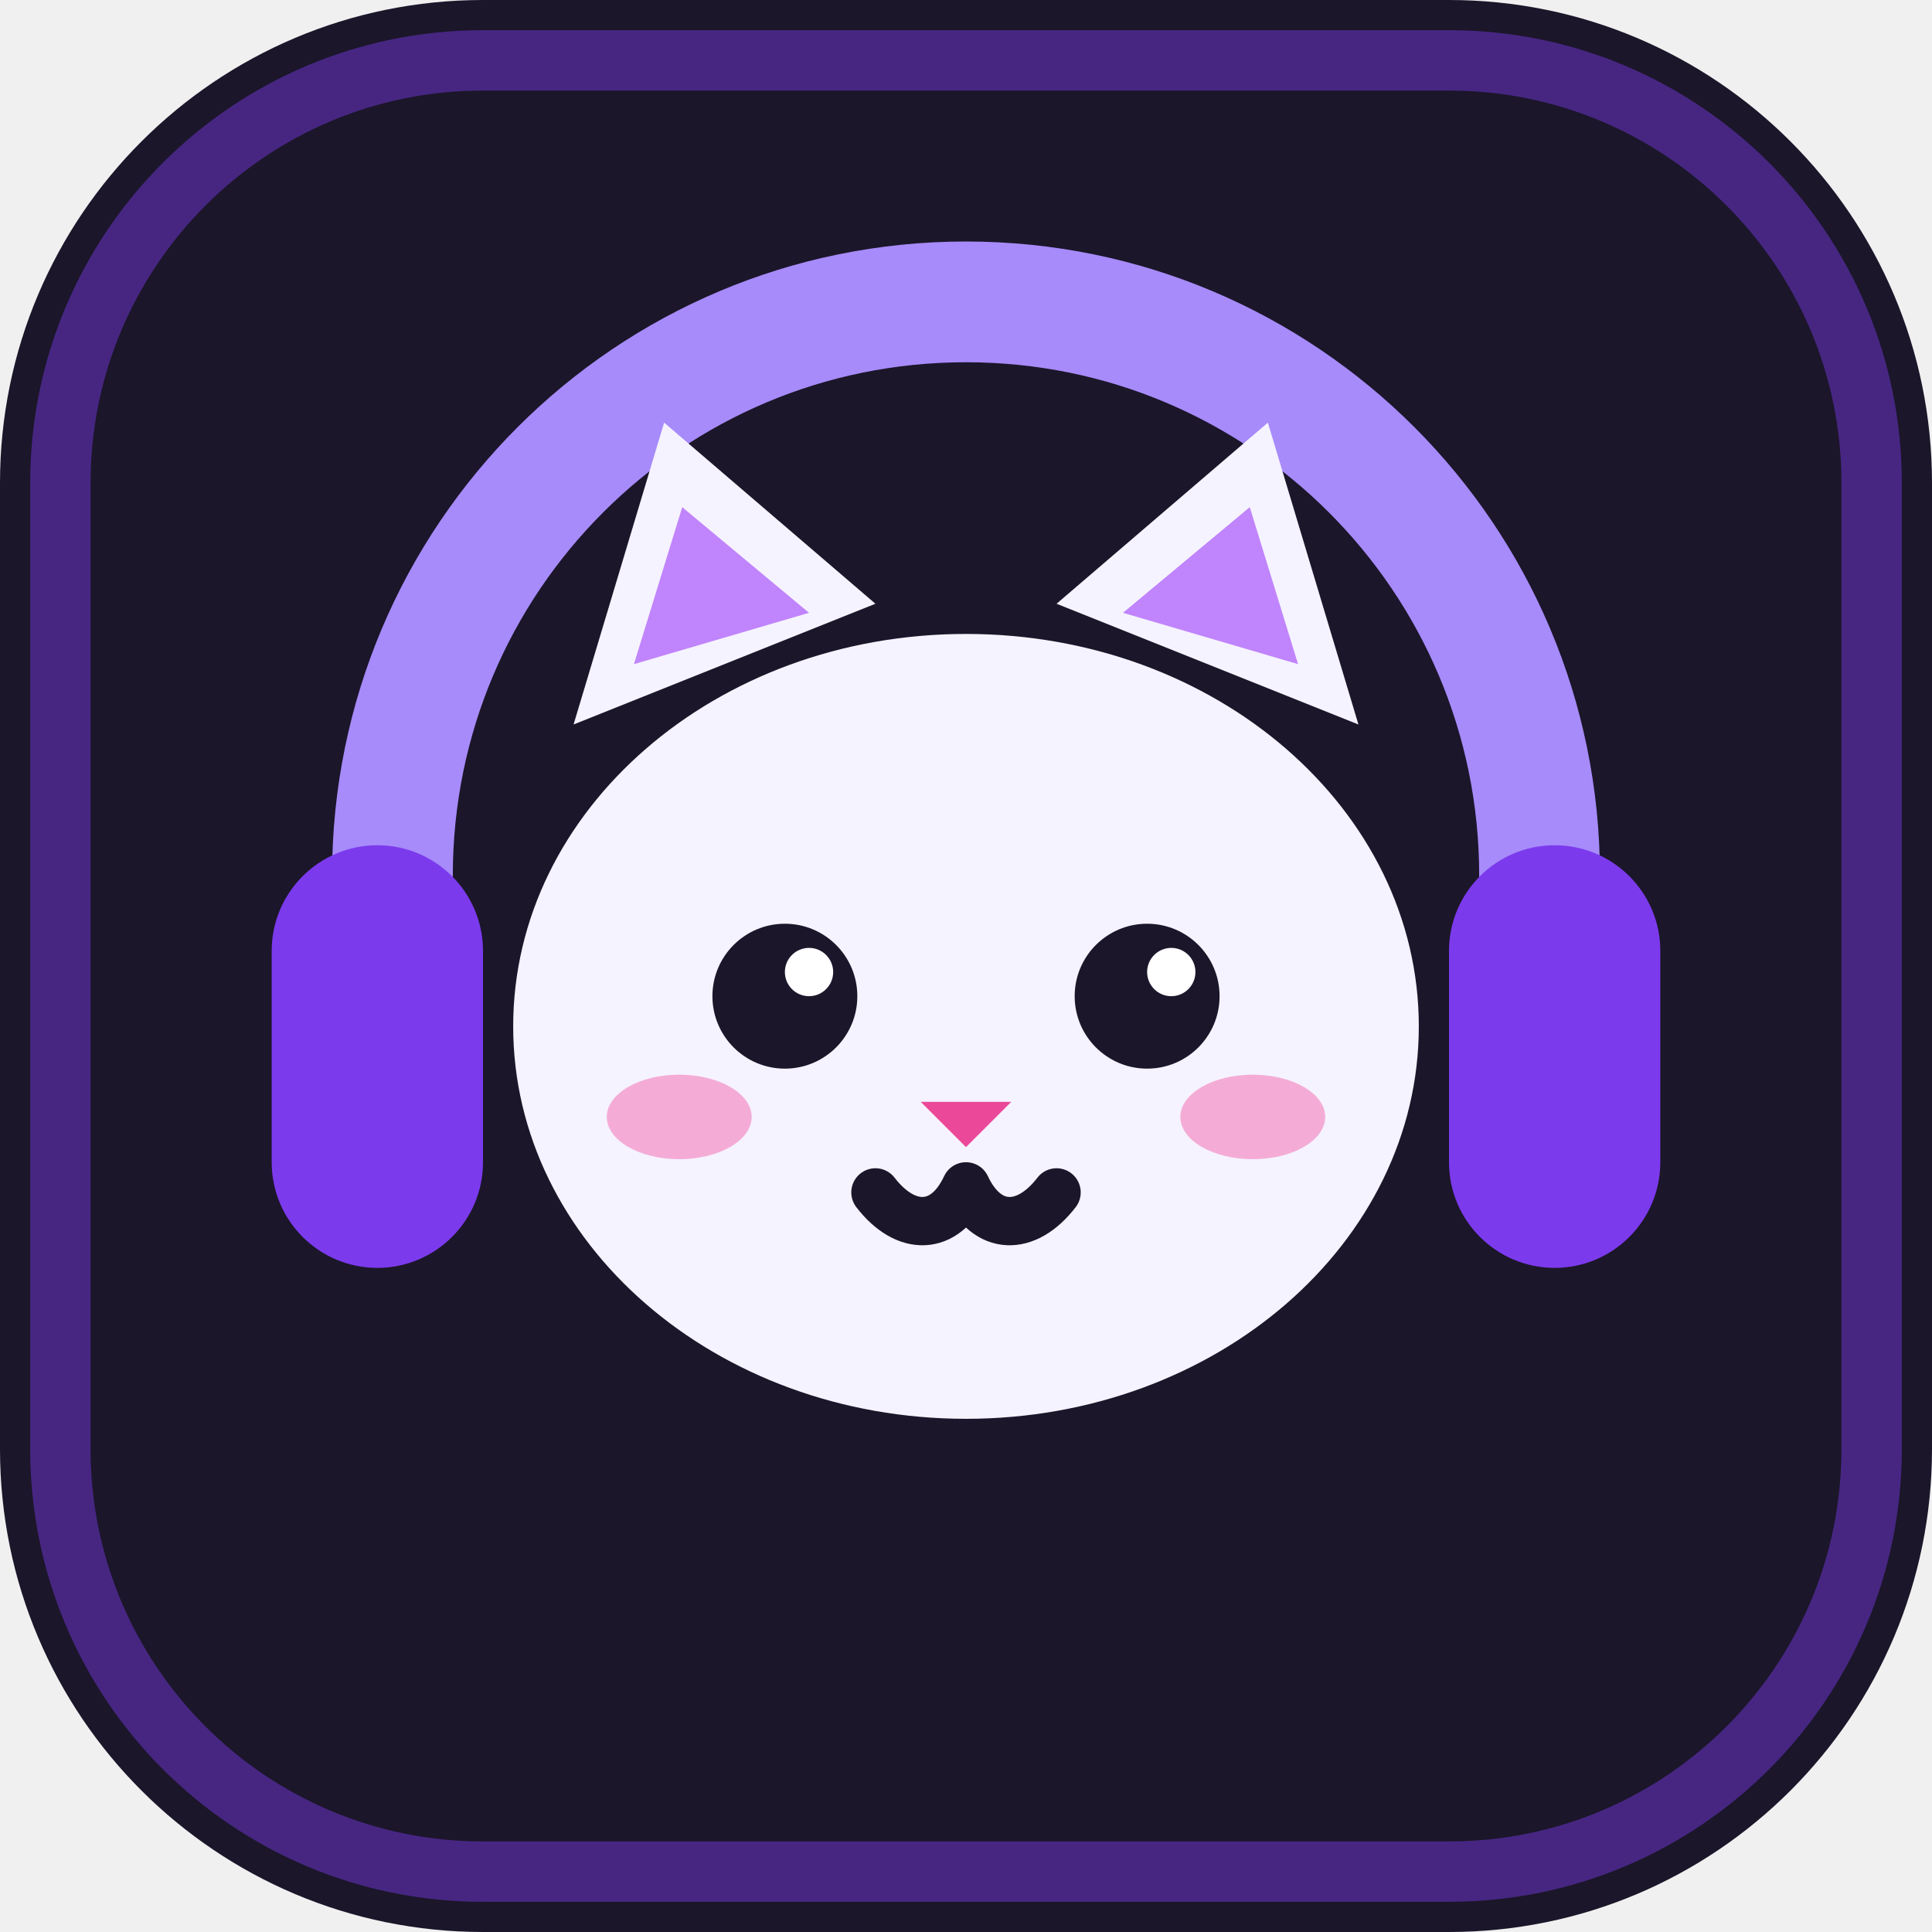
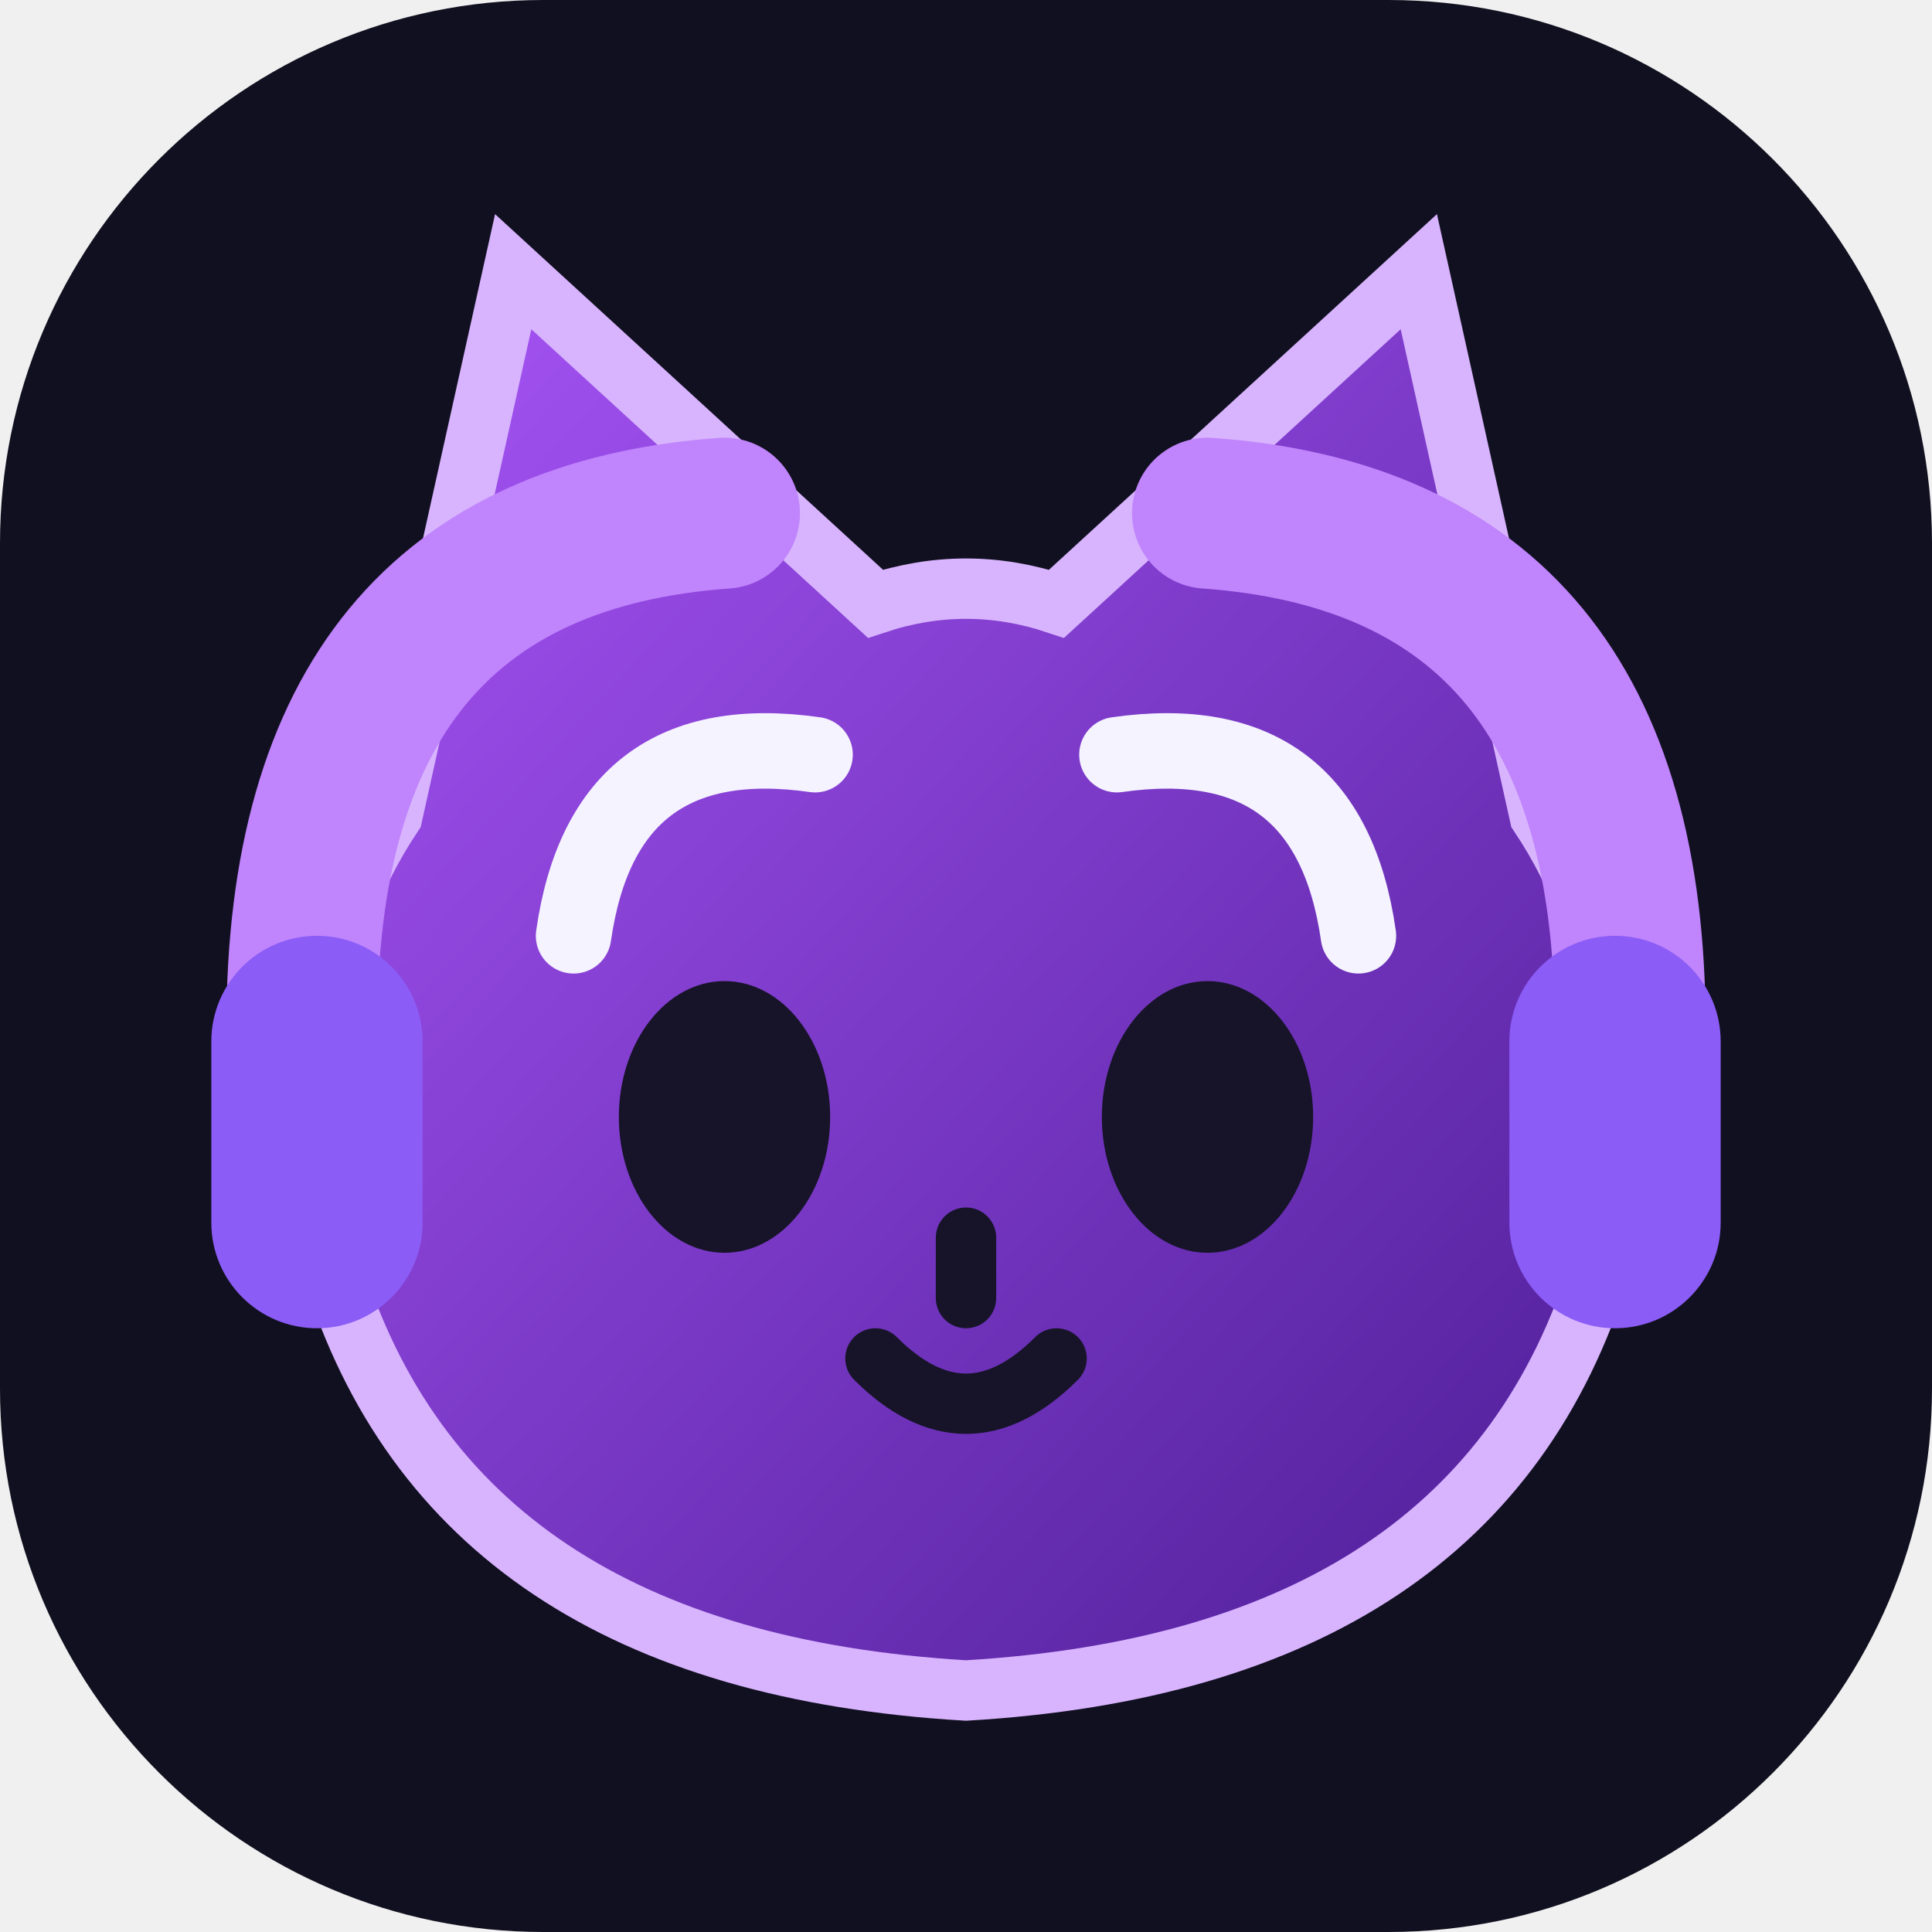
- <svg xmlns="http://www.w3.org/2000/svg" viewBox="0 0 64 64" fill="none">
-   <rect width="64" height="64" rx="16" fill="#1b162a" />
-   <rect x="2" y="2" width="60" height="60" rx="14" stroke="#7c3aed" stroke-opacity="0.45" stroke-width="2" />
-   <path d="M13 35V29C13 18.5 21.5 10 32 10C42.5 10 51 18.5 51 29V35" stroke="#a78bfa" stroke-width="4" stroke-linecap="round" />
-   <path d="M19 24L22 14L29 20Z" fill="#f5f3ff" />
-   <path d="M45 24L42 14L35 20Z" fill="#f5f3ff" />
-   <path d="M21 22L22.6 16.8L26.8 20.3Z" fill="#c084fc" />
-   <path d="M43 22L41.4 16.8L37.2 20.3Z" fill="#c084fc" />
-   <ellipse cx="32" cy="34" rx="15" ry="13" fill="#f5f3ff" />
-   <rect x="9" y="28" width="7" height="14" rx="3.5" fill="#7c3aed" />
-   <rect x="48" y="28" width="7" height="14" rx="3.5" fill="#7c3aed" />
-   <circle cx="26" cy="33" r="2.4" fill="#1b162a" />
-   <circle cx="38" cy="33" r="2.4" fill="#1b162a" />
-   <circle cx="26.8" cy="32.2" r="0.8" fill="#ffffff" />
-   <circle cx="38.8" cy="32.2" r="0.8" fill="#ffffff" />
-   <ellipse cx="22.5" cy="37" rx="2.4" ry="1.4" fill="#f472b6" fill-opacity="0.55" />
-   <ellipse cx="41.5" cy="37" rx="2.4" ry="1.4" fill="#f472b6" fill-opacity="0.55" />
-   <path d="M30.5 36.5L33.5 36.5L32 38Z" fill="#ec4899" />
-   <path d="M29 39.5C30 40.8 31.3 40.8 32 39.3C32.7 40.8 34 40.8 35 39.5" stroke="#1b162a" stroke-width="1.6" stroke-linecap="round" stroke-linejoin="round" />
+ <svg xmlns="http://www.w3.org/2000/svg" viewBox="0 0 64 64">
+   <defs>
+     <linearGradient id="bg" x1="0" y1="0" x2="1" y2="1">
+       <stop offset="0" stop-color="#a855f7" />
+       <stop offset="1" stop-color="#4c1d95" />
+     </linearGradient>
+   </defs>
+   <rect width="64" height="64" rx="18" fill="#111020" />
+   <path d="M13 27 17 9 29 20Q32 19 35 20L47 9 51 27Q55 33 53 42Q49 55 32 56Q15 55 11 42Q9 33 13 27Z" fill="url(#bg)" stroke="#d8b4fe" stroke-width="2" />
+   <path d="M19 31Q20 24 27 25M45 31Q44 24 37 25" fill="none" stroke="#f5f3ff" stroke-width="2.5" stroke-linecap="round" />
+   <ellipse cx="24" cy="37" rx="3.5" ry="4.5" fill="#17142a" />
+   <ellipse cx="40" cy="37" rx="3.5" ry="4.5" fill="#17142a" />
+   <path d="M29 45Q32 48 35 45M32 41v2" fill="none" stroke="#17142a" stroke-width="2" stroke-linecap="round" />
+   <path d="M10 34Q10 18 24 17M54 34Q54 18 40 17" fill="none" stroke="#c084fc" stroke-width="5" stroke-linecap="round" />
+   <rect x="7" y="31" width="7" height="13" rx="3.5" fill="#8b5cf6" />
+   <rect x="50" y="31" width="7" height="13" rx="3.5" fill="#8b5cf6" />
</svg>
